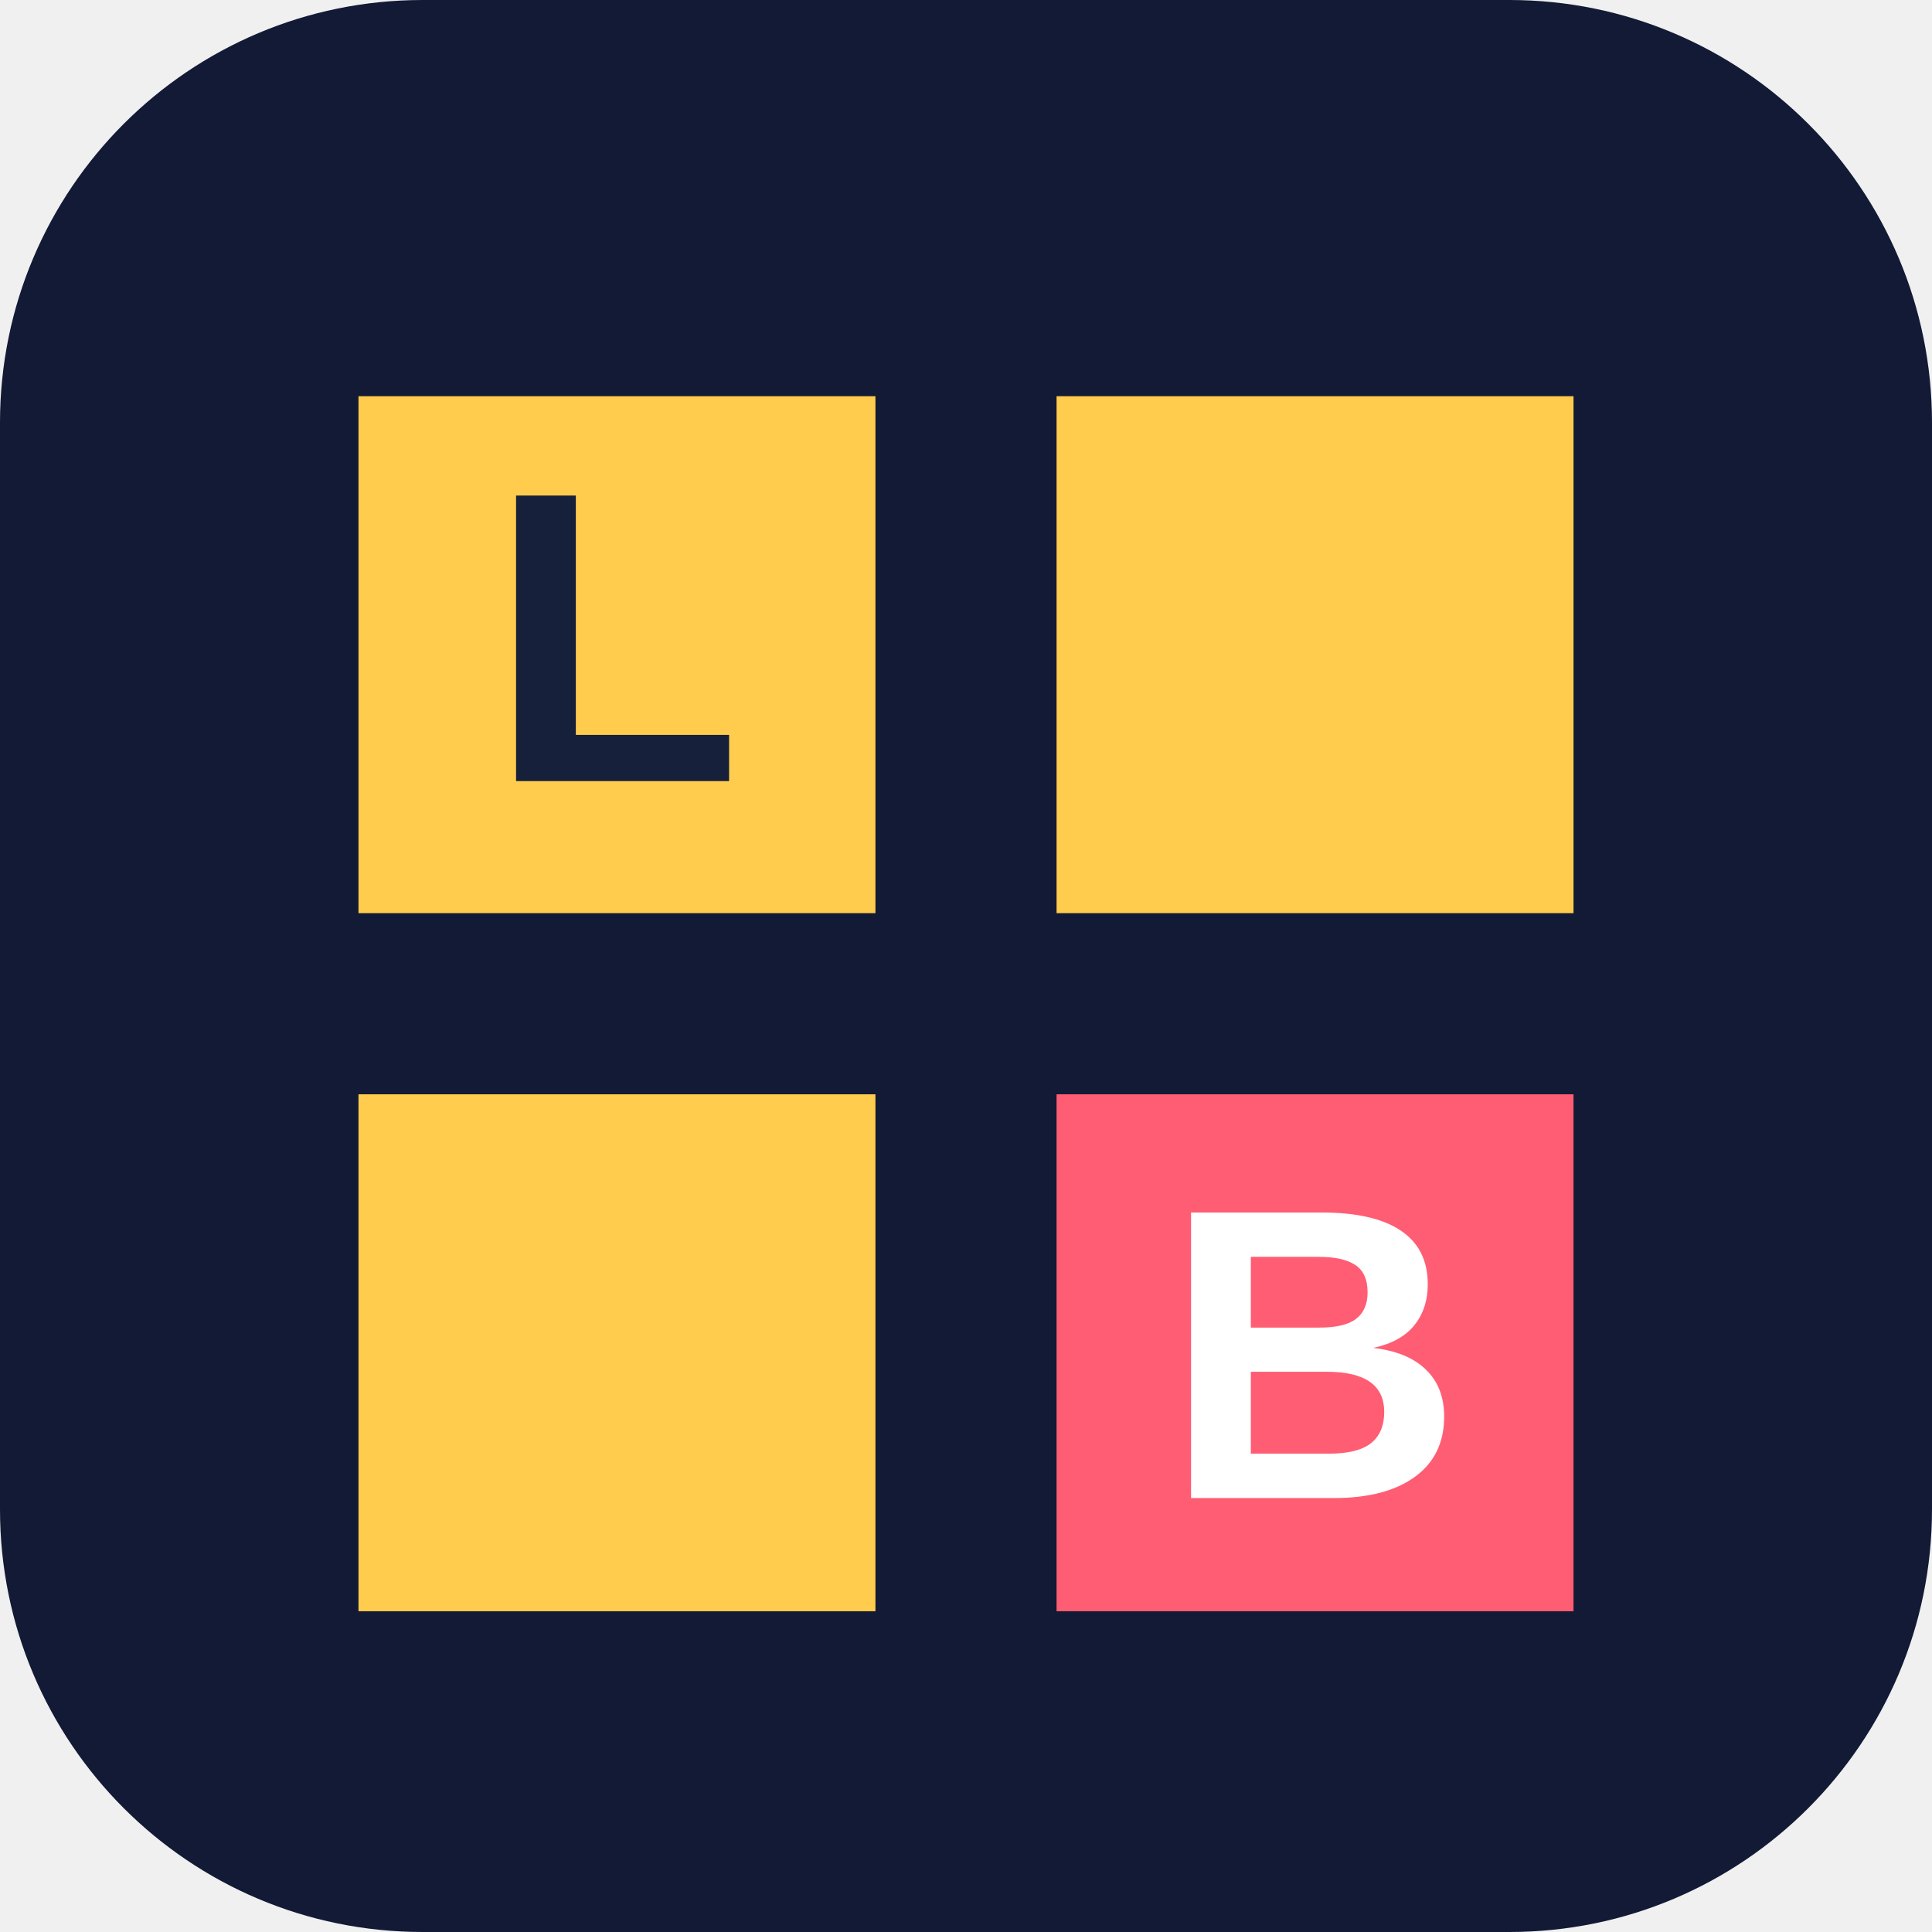
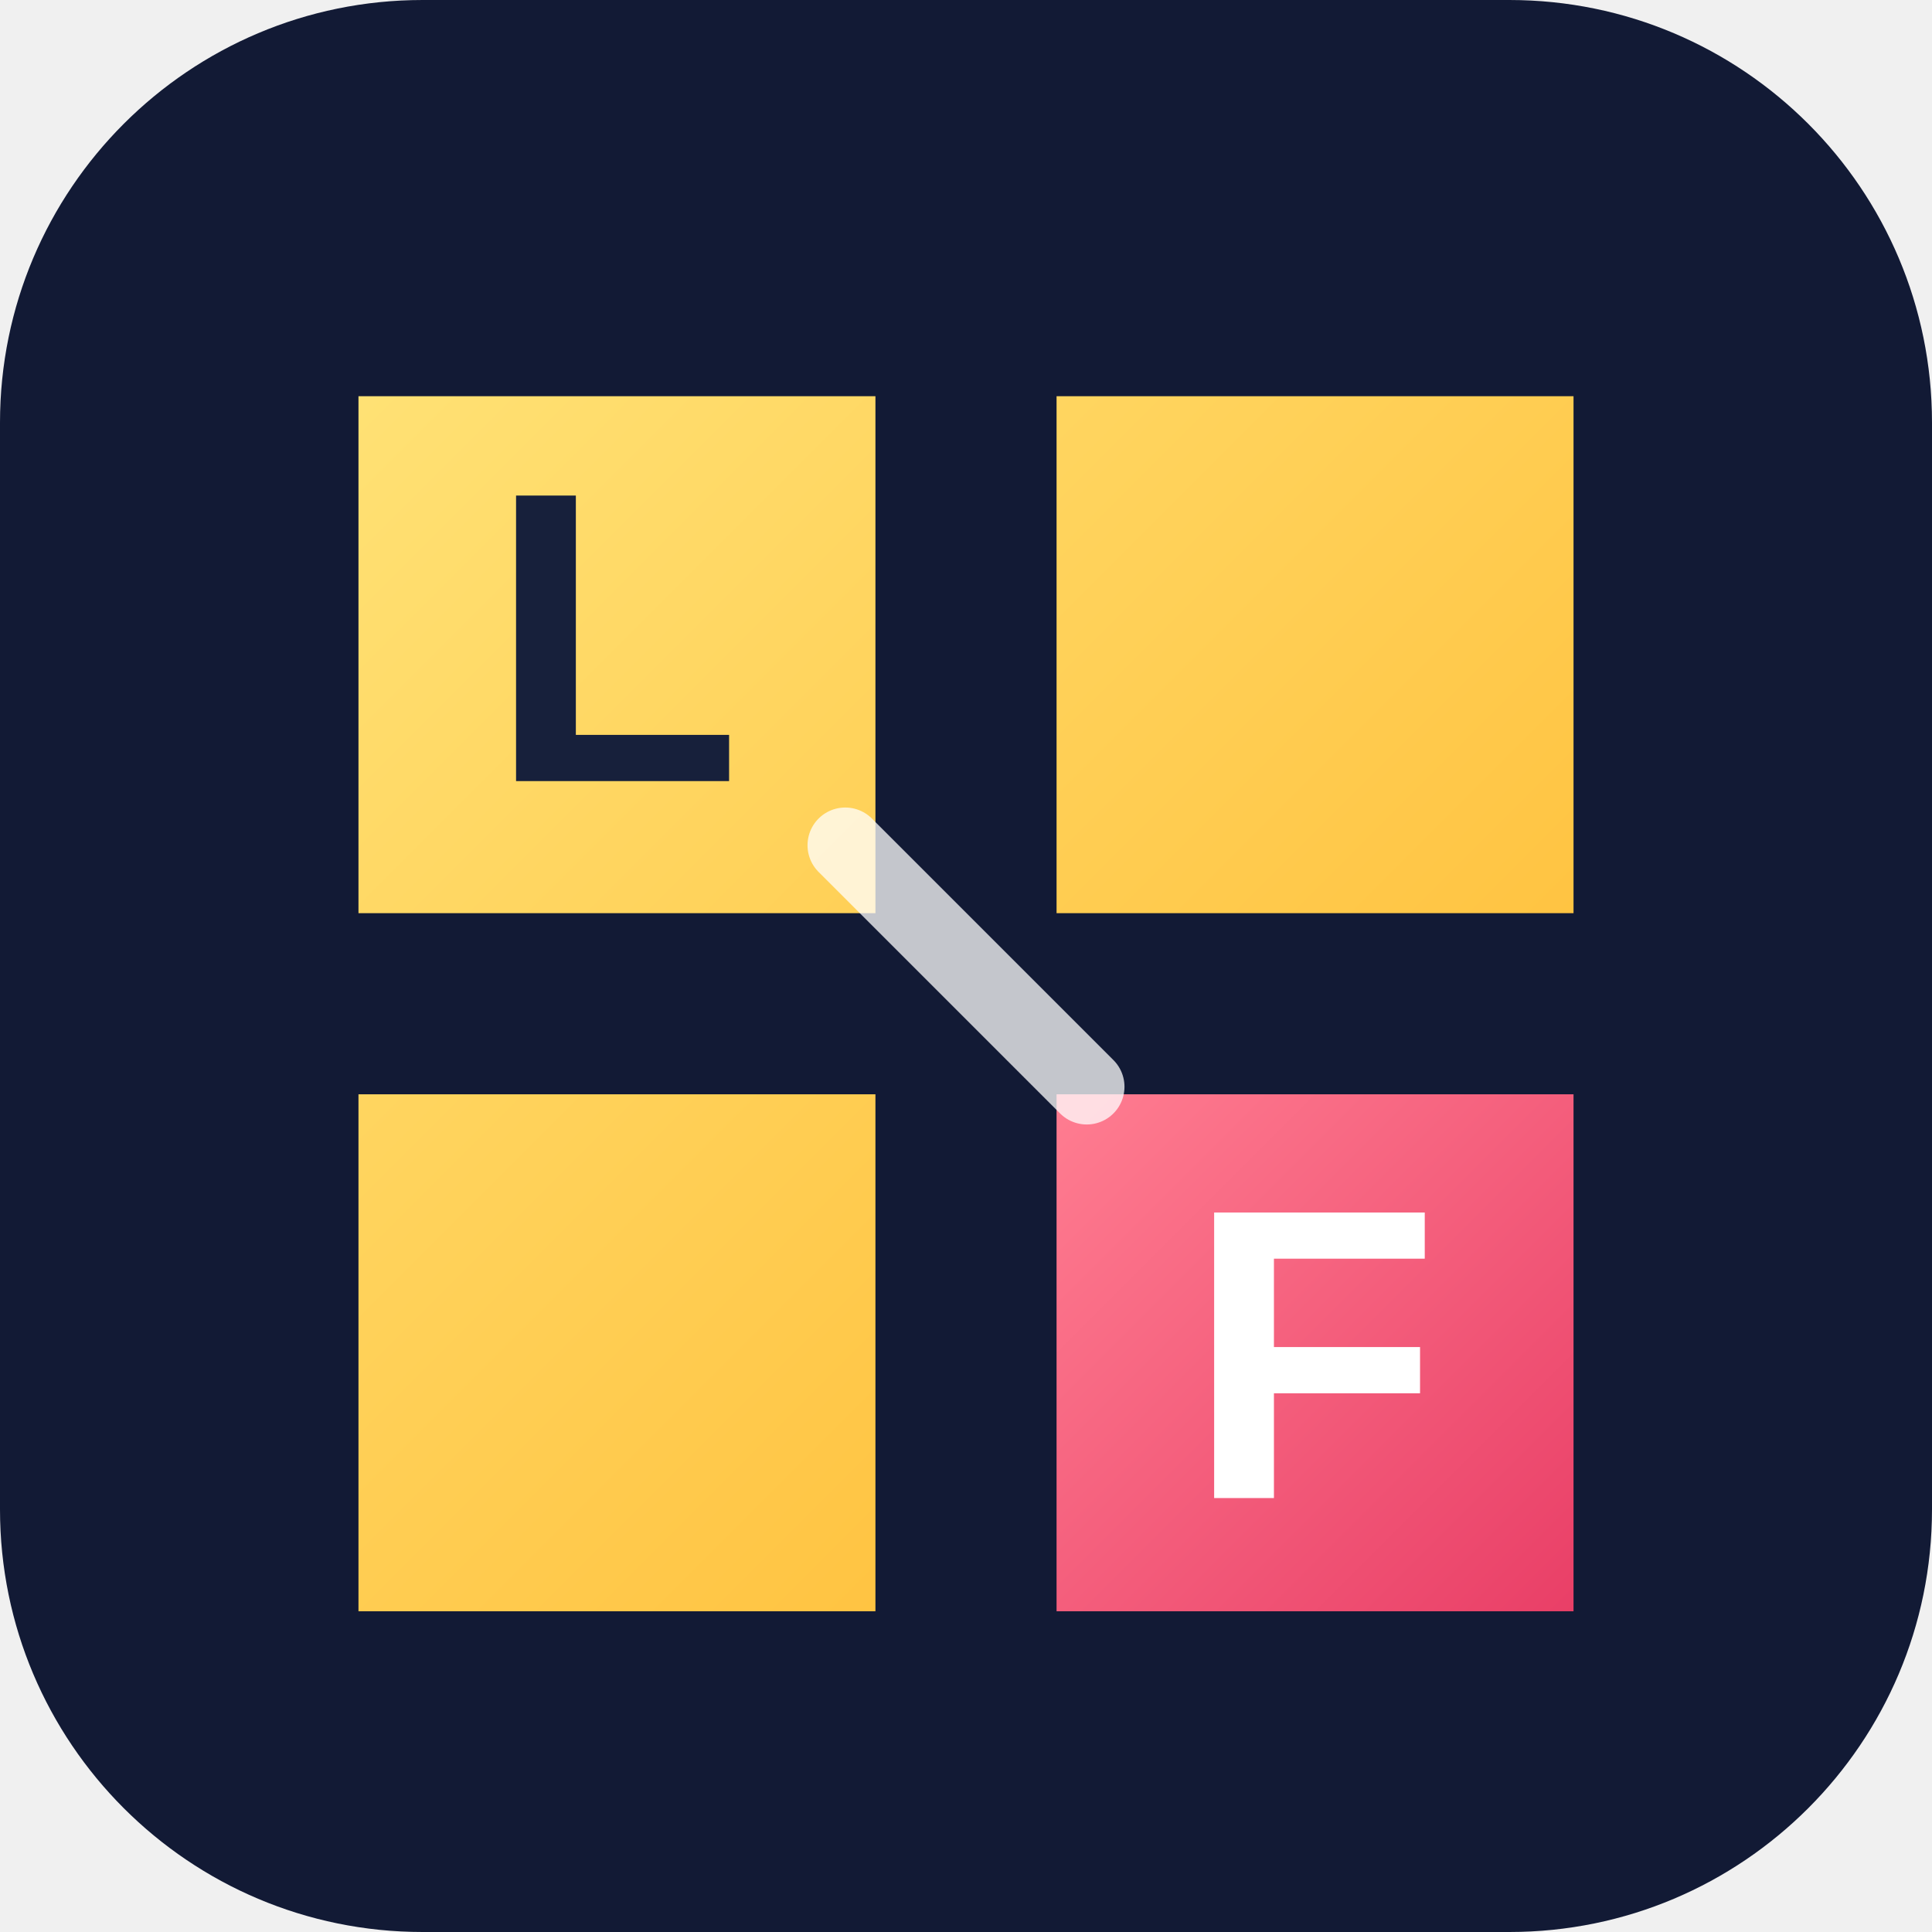
<svg xmlns="http://www.w3.org/2000/svg" viewBox="0 0 512 512">
+   <defs>
+     <linearGradient id="gold" x1="0" y1="0" x2="1" y2="1">
+       <stop stop-color="#ffe174" />
+       <stop offset="1" stop-color="#ffb82e" />
+     </linearGradient>
+     <linearGradient id="coral" x1="0" y1="0" x2="1" y2="1">
+       <stop stop-color="#ff7d91" />
+       <stop offset="1" stop-color="#e93f67" />
+     </linearGradient>
+   </defs>
  <rect width="512" height="512" rx="112" fill="#121a35" />
-   <path d="M95 105h137v137H95zm185 0h137v137H280zM95 290h137v137H95z" fill="#ffcc4d" />
-   <path d="M280 290h137v137H280z" fill="#ff5d73" />
+   <path d="M95 105h137v137H95zm185 0h137v137H280zM95 290h137v137H95z" fill="url(#gold)" />
+   <path d="M280 290h137v137H280z" fill="url(#coral)" />
+   <path d="M224 224l64 64" stroke="#fff" stroke-width="20" stroke-linecap="round" opacity=".75" />
  <text x="163" y="207" text-anchor="middle" font-size="110" font-family="Arial" font-weight="900" fill="#17203b">L</text>
-   <text x="348" y="397" text-anchor="middle" font-size="110" font-family="Arial" font-weight="900" fill="white">B</text>
+   <text x="348" y="397" text-anchor="middle" font-size="110" font-family="Arial" font-weight="900" fill="white">F</text>
</svg>
